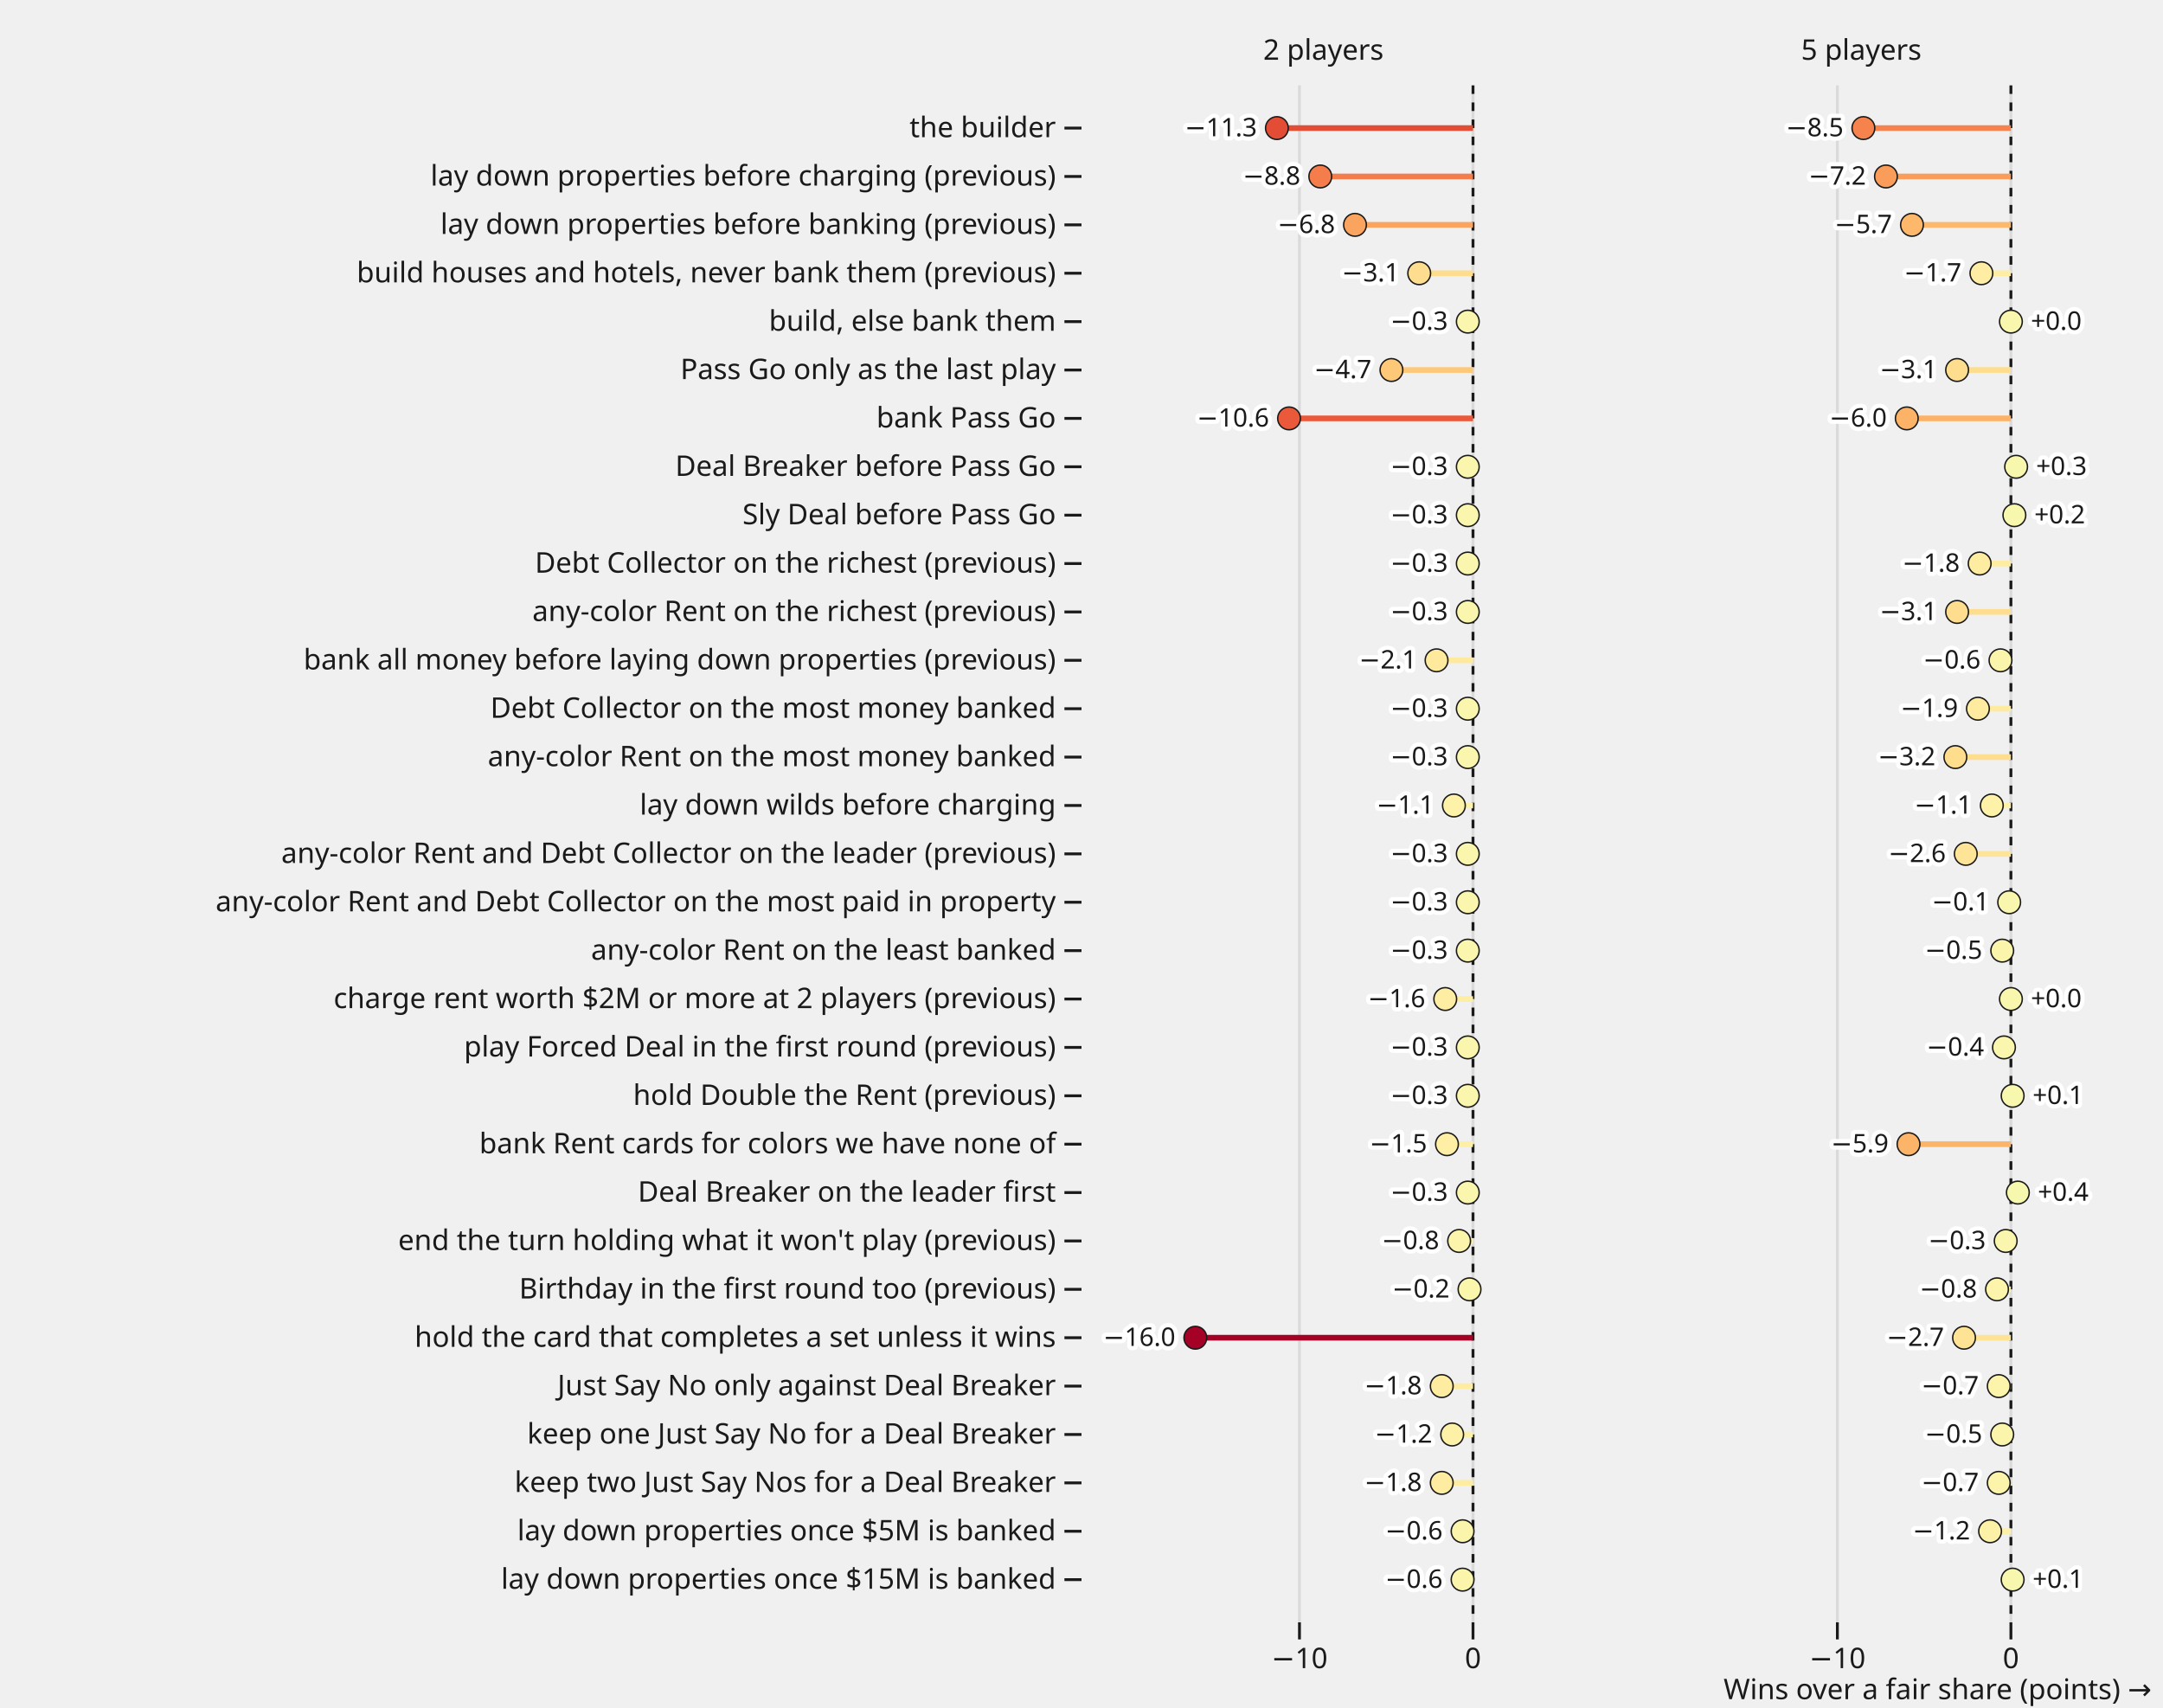
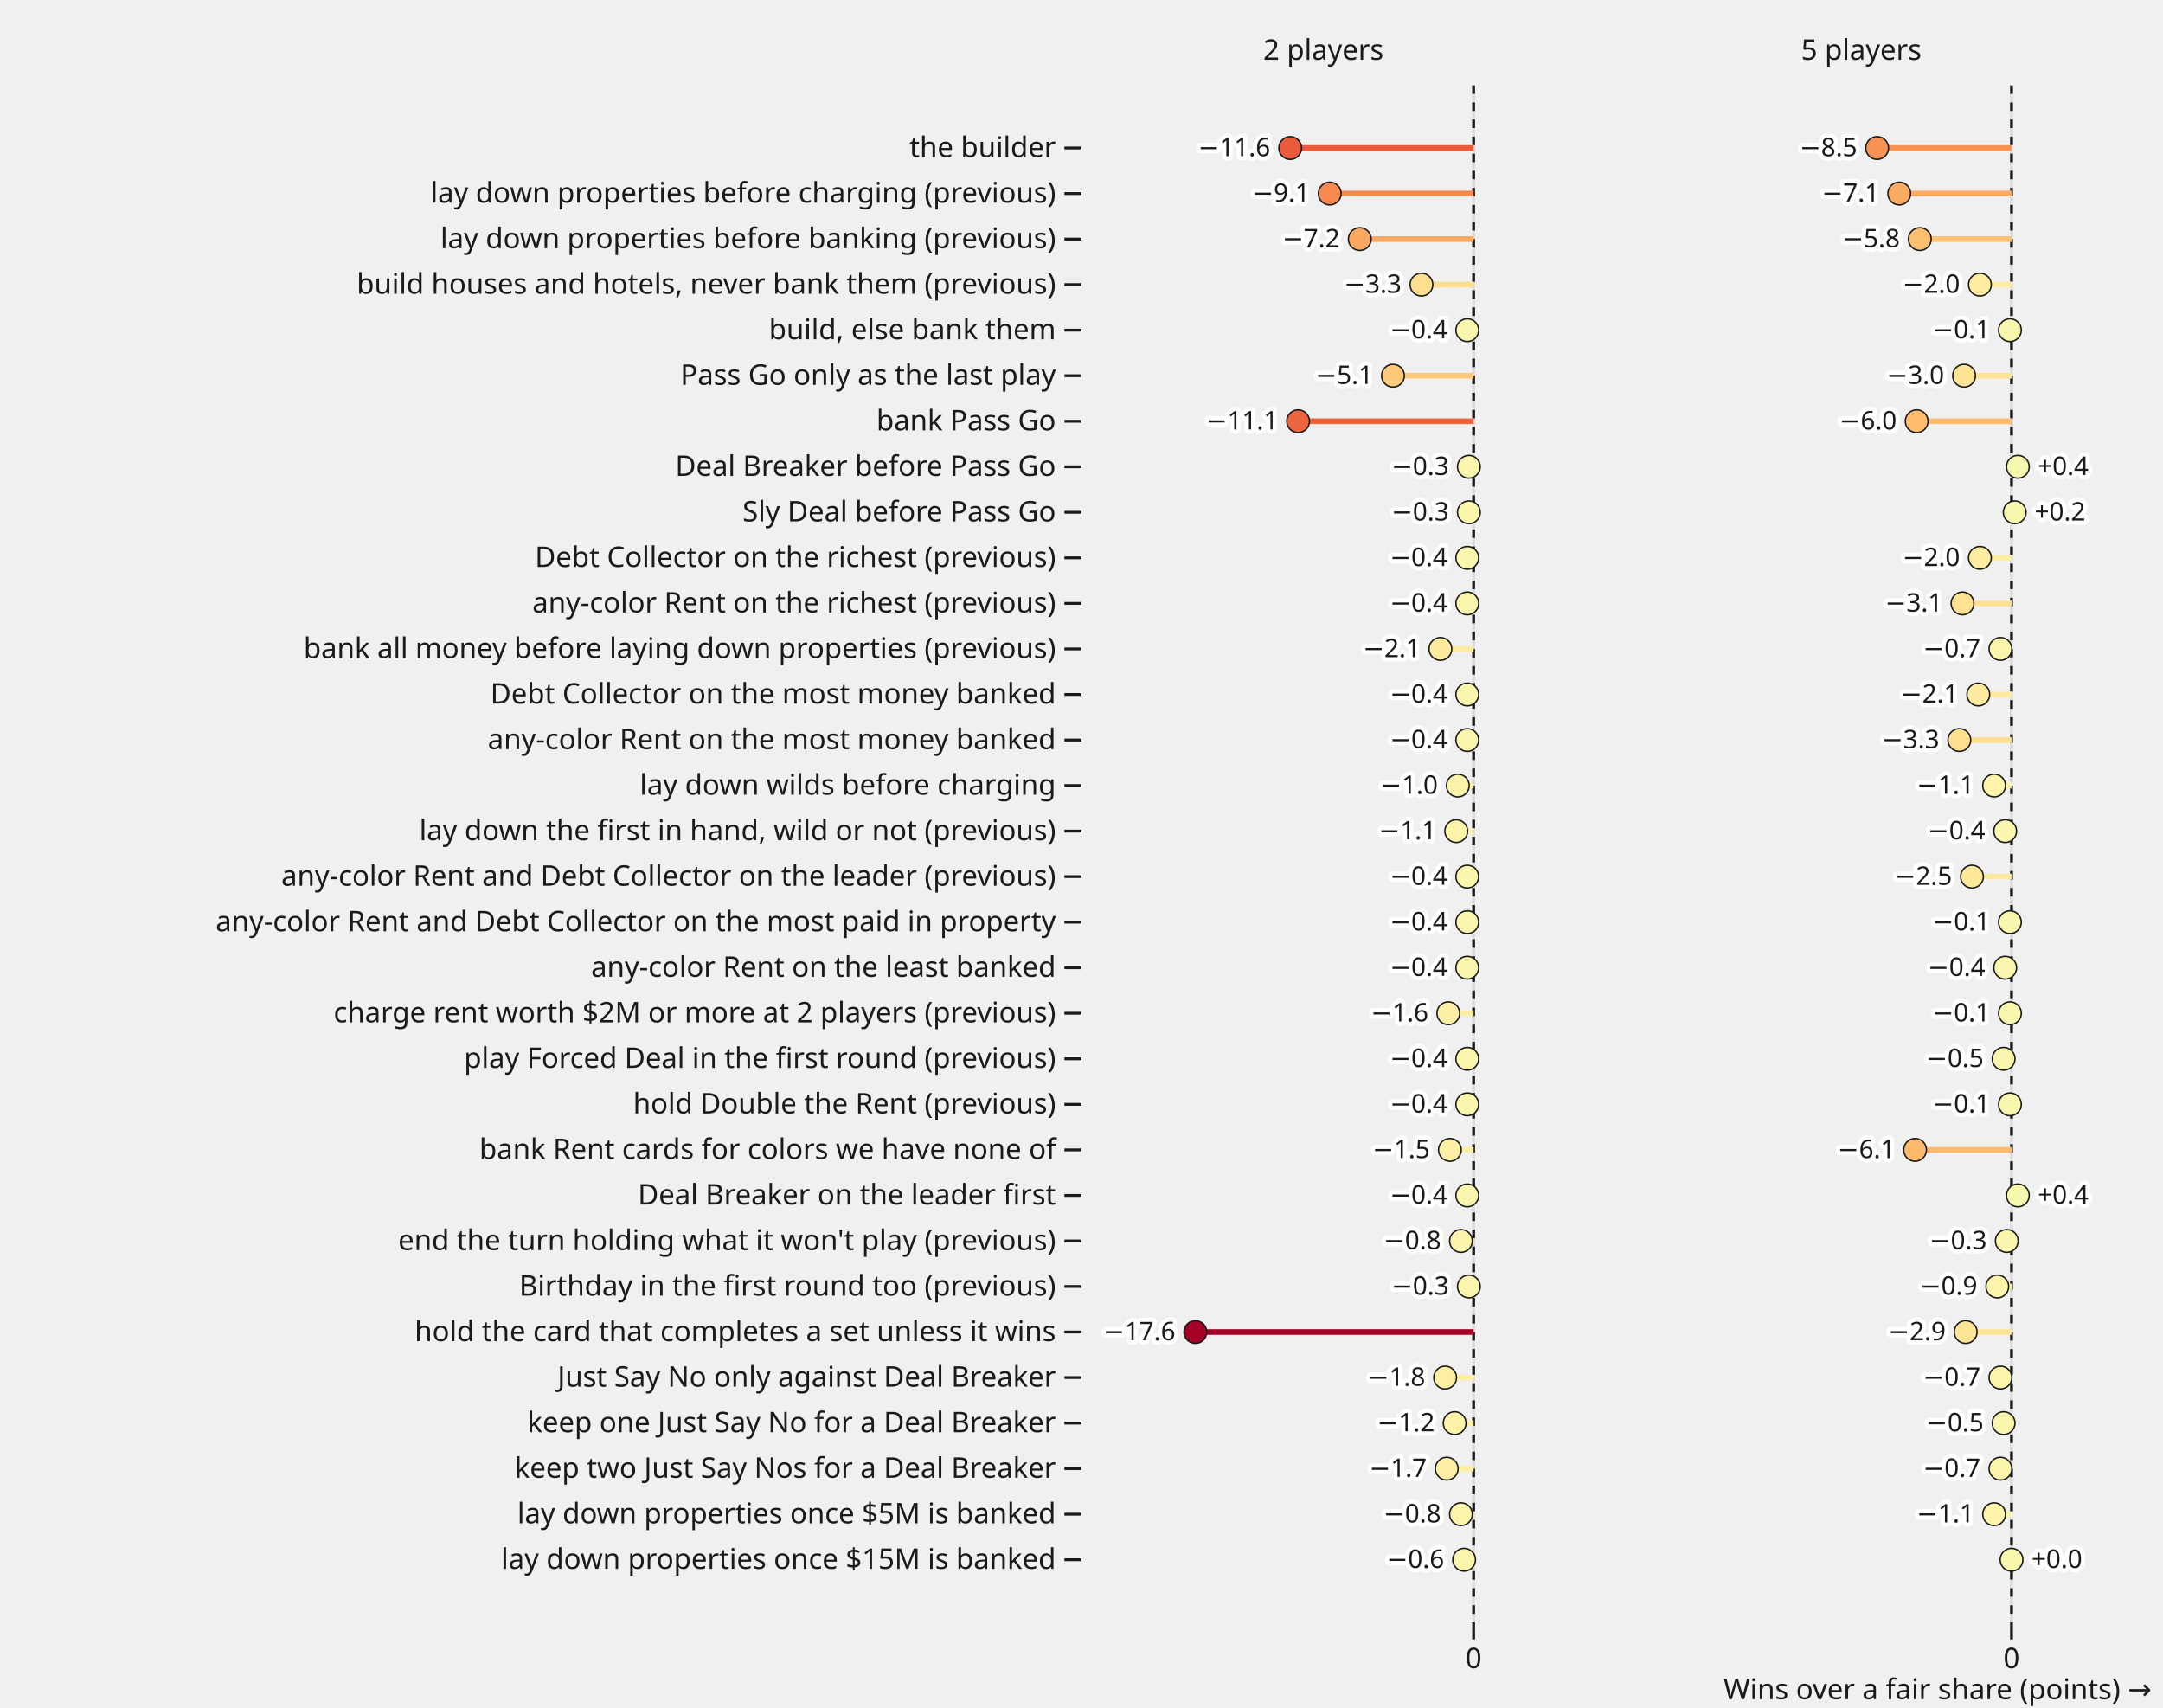
<svg xmlns="http://www.w3.org/2000/svg" class="plot-d6a7b5" fill="currentColor" font-family="system-ui, sans-serif" font-size="10" text-anchor="middle" width="760" height="600" viewBox="0 0 760 600" style="background: rgb(255, 255, 255); color: rgb(26, 26, 26);">
  <style>@media (prefers-color-scheme: dark) { :root { filter: invert(1) hue-rotate(180deg); background: none !important } }</style>
  <style>:where(.plot-d6a7b5) {
  --plot-background: white;
  display: block;
  height: auto;
  height: intrinsic;
  max-width: 100%;
}
:where(.plot-d6a7b5 text),
:where(.plot-d6a7b5 tspan) {
  white-space: pre;
}</style>
  <g aria-label="fx-axis tick label" transform="translate(0,-9)">
    <g transform="translate(0,0)">
      <text transform="translate(465,30)">2 players</text>
    </g>
    <g transform="translate(189,0)">
      <text transform="translate(465,30)">5 players</text>
    </g>
  </g>
  <g aria-label="y-axis tick" aria-hidden="true">
    <g fill="none" stroke="currentColor" transform="translate(0,0)">
-       <path transform="translate(380,45)" d="M0,0L-6,0" />
-       <path transform="translate(380,62)" d="M0,0L-6,0" />
-       <path transform="translate(380,79)" d="M0,0L-6,0" />
-       <path transform="translate(380,96)" d="M0,0L-6,0" />
-       <path transform="translate(380,113)" d="M0,0L-6,0" />
-       <path transform="translate(380,130)" d="M0,0L-6,0" />
-       <path transform="translate(380,147)" d="M0,0L-6,0" />
+       <path transform="translate(380,52)" d="M0,0L-6,0" />
+       <path transform="translate(380,68)" d="M0,0L-6,0" />
+       <path transform="translate(380,84)" d="M0,0L-6,0" />
+       <path transform="translate(380,100)" d="M0,0L-6,0" />
+       <path transform="translate(380,116)" d="M0,0L-6,0" />
+       <path transform="translate(380,132)" d="M0,0L-6,0" />
+       <path transform="translate(380,148)" d="M0,0L-6,0" />
      <path transform="translate(380,164)" d="M0,0L-6,0" />
-       <path transform="translate(380,181)" d="M0,0L-6,0" />
-       <path transform="translate(380,198)" d="M0,0L-6,0" />
-       <path transform="translate(380,215)" d="M0,0L-6,0" />
-       <path transform="translate(380,232)" d="M0,0L-6,0" />
-       <path transform="translate(380,249)" d="M0,0L-6,0" />
-       <path transform="translate(380,266)" d="M0,0L-6,0" />
-       <path transform="translate(380,283)" d="M0,0L-6,0" />
-       <path transform="translate(380,300)" d="M0,0L-6,0" />
-       <path transform="translate(380,317)" d="M0,0L-6,0" />
-       <path transform="translate(380,334)" d="M0,0L-6,0" />
-       <path transform="translate(380,351)" d="M0,0L-6,0" />
-       <path transform="translate(380,368)" d="M0,0L-6,0" />
-       <path transform="translate(380,385)" d="M0,0L-6,0" />
-       <path transform="translate(380,402)" d="M0,0L-6,0" />
-       <path transform="translate(380,419)" d="M0,0L-6,0" />
+       <path transform="translate(380,180)" d="M0,0L-6,0" />
+       <path transform="translate(380,196)" d="M0,0L-6,0" />
+       <path transform="translate(380,212)" d="M0,0L-6,0" />
+       <path transform="translate(380,228)" d="M0,0L-6,0" />
+       <path transform="translate(380,244)" d="M0,0L-6,0" />
+       <path transform="translate(380,260)" d="M0,0L-6,0" />
+       <path transform="translate(380,276)" d="M0,0L-6,0" />
+       <path transform="translate(380,292)" d="M0,0L-6,0" />
+       <path transform="translate(380,308)" d="M0,0L-6,0" />
+       <path transform="translate(380,324)" d="M0,0L-6,0" />
+       <path transform="translate(380,340)" d="M0,0L-6,0" />
+       <path transform="translate(380,356)" d="M0,0L-6,0" />
+       <path transform="translate(380,372)" d="M0,0L-6,0" />
+       <path transform="translate(380,388)" d="M0,0L-6,0" />
+       <path transform="translate(380,404)" d="M0,0L-6,0" />
+       <path transform="translate(380,420)" d="M0,0L-6,0" />
      <path transform="translate(380,436)" d="M0,0L-6,0" />
-       <path transform="translate(380,453)" d="M0,0L-6,0" />
-       <path transform="translate(380,470)" d="M0,0L-6,0" />
-       <path transform="translate(380,487)" d="M0,0L-6,0" />
-       <path transform="translate(380,504)" d="M0,0L-6,0" />
-       <path transform="translate(380,521)" d="M0,0L-6,0" />
-       <path transform="translate(380,538)" d="M0,0L-6,0" />
-       <path transform="translate(380,555)" d="M0,0L-6,0" />
+       <path transform="translate(380,452)" d="M0,0L-6,0" />
+       <path transform="translate(380,468)" d="M0,0L-6,0" />
+       <path transform="translate(380,484)" d="M0,0L-6,0" />
+       <path transform="translate(380,500)" d="M0,0L-6,0" />
+       <path transform="translate(380,516)" d="M0,0L-6,0" />
+       <path transform="translate(380,532)" d="M0,0L-6,0" />
+       <path transform="translate(380,548)" d="M0,0L-6,0" />
    </g>
  </g>
  <g aria-label="y-axis tick label" transform="translate(-9,0)">
    <g text-anchor="end" transform="translate(0,0)">
-       <text y="0.32em" transform="translate(380,45)">the builder</text>
-       <text y="0.32em" transform="translate(380,62)">lay down properties before charging (previous)</text>
-       <text y="0.32em" transform="translate(380,79)">lay down properties before banking (previous)</text>
-       <text y="0.32em" transform="translate(380,96)">build houses and hotels, never bank them (previous)</text>
-       <text y="0.32em" transform="translate(380,113)">build, else bank them</text>
-       <text y="0.32em" transform="translate(380,130)">Pass Go only as the last play</text>
-       <text y="0.32em" transform="translate(380,147)">bank Pass Go</text>
+       <text y="0.32em" transform="translate(380,52)">the builder</text>
+       <text y="0.32em" transform="translate(380,68)">lay down properties before charging (previous)</text>
+       <text y="0.32em" transform="translate(380,84)">lay down properties before banking (previous)</text>
+       <text y="0.32em" transform="translate(380,100)">build houses and hotels, never bank them (previous)</text>
+       <text y="0.32em" transform="translate(380,116)">build, else bank them</text>
+       <text y="0.32em" transform="translate(380,132)">Pass Go only as the last play</text>
+       <text y="0.32em" transform="translate(380,148)">bank Pass Go</text>
      <text y="0.32em" transform="translate(380,164)">Deal Breaker before Pass Go</text>
-       <text y="0.32em" transform="translate(380,181)">Sly Deal before Pass Go</text>
-       <text y="0.32em" transform="translate(380,198)">Debt Collector on the richest (previous)</text>
-       <text y="0.32em" transform="translate(380,215)">any-color Rent on the richest (previous)</text>
-       <text y="0.32em" transform="translate(380,232)">bank all money before laying down properties (previous)</text>
-       <text y="0.32em" transform="translate(380,249)">Debt Collector on the most money banked</text>
-       <text y="0.32em" transform="translate(380,266)">any-color Rent on the most money banked</text>
-       <text y="0.32em" transform="translate(380,283)">lay down wilds before charging</text>
-       <text y="0.32em" transform="translate(380,300)">any-color Rent and Debt Collector on the leader (previous)</text>
-       <text y="0.32em" transform="translate(380,317)">any-color Rent and Debt Collector on the most paid in property</text>
-       <text y="0.32em" transform="translate(380,334)">any-color Rent on the least banked</text>
-       <text y="0.32em" transform="translate(380,351)">charge rent worth $2M or more at 2 players (previous)</text>
-       <text y="0.32em" transform="translate(380,368)">play Forced Deal in the first round (previous)</text>
-       <text y="0.32em" transform="translate(380,385)">hold Double the Rent (previous)</text>
-       <text y="0.32em" transform="translate(380,402)">bank Rent cards for colors we have none of</text>
-       <text y="0.32em" transform="translate(380,419)">Deal Breaker on the leader first</text>
+       <text y="0.32em" transform="translate(380,180)">Sly Deal before Pass Go</text>
+       <text y="0.32em" transform="translate(380,196)">Debt Collector on the richest (previous)</text>
+       <text y="0.32em" transform="translate(380,212)">any-color Rent on the richest (previous)</text>
+       <text y="0.32em" transform="translate(380,228)">bank all money before laying down properties (previous)</text>
+       <text y="0.32em" transform="translate(380,244)">Debt Collector on the most money banked</text>
+       <text y="0.32em" transform="translate(380,260)">any-color Rent on the most money banked</text>
+       <text y="0.32em" transform="translate(380,276)">lay down wilds before charging</text>
+       <text y="0.32em" transform="translate(380,292)">lay down the first in hand, wild or not (previous)</text>
+       <text y="0.32em" transform="translate(380,308)">any-color Rent and Debt Collector on the leader (previous)</text>
+       <text y="0.32em" transform="translate(380,324)">any-color Rent and Debt Collector on the most paid in property</text>
+       <text y="0.32em" transform="translate(380,340)">any-color Rent on the least banked</text>
+       <text y="0.32em" transform="translate(380,356)">charge rent worth $2M or more at 2 players (previous)</text>
+       <text y="0.32em" transform="translate(380,372)">play Forced Deal in the first round (previous)</text>
+       <text y="0.32em" transform="translate(380,388)">hold Double the Rent (previous)</text>
+       <text y="0.32em" transform="translate(380,404)">bank Rent cards for colors we have none of</text>
+       <text y="0.32em" transform="translate(380,420)">Deal Breaker on the leader first</text>
      <text y="0.32em" transform="translate(380,436)">end the turn holding what it won't play (previous)</text>
-       <text y="0.32em" transform="translate(380,453)">Birthday in the first round too (previous)</text>
-       <text y="0.32em" transform="translate(380,470)">hold the card that completes a set unless it wins</text>
-       <text y="0.32em" transform="translate(380,487)">Just Say No only against Deal Breaker</text>
-       <text y="0.32em" transform="translate(380,504)">keep one Just Say No for a Deal Breaker</text>
-       <text y="0.32em" transform="translate(380,521)">keep two Just Say Nos for a Deal Breaker</text>
-       <text y="0.32em" transform="translate(380,538)">lay down properties once $5M is banked</text>
-       <text y="0.32em" transform="translate(380,555)">lay down properties once $15M is banked</text>
+       <text y="0.32em" transform="translate(380,452)">Birthday in the first round too (previous)</text>
+       <text y="0.32em" transform="translate(380,468)">hold the card that completes a set unless it wins</text>
+       <text y="0.32em" transform="translate(380,484)">Just Say No only against Deal Breaker</text>
+       <text y="0.32em" transform="translate(380,500)">keep one Just Say No for a Deal Breaker</text>
+       <text y="0.32em" transform="translate(380,516)">keep two Just Say Nos for a Deal Breaker</text>
+       <text y="0.32em" transform="translate(380,532)">lay down properties once $5M is banked</text>
+       <text y="0.32em" transform="translate(380,548)">lay down properties once $15M is banked</text>
    </g>
  </g>
  <g aria-label="x-grid" aria-hidden="true">
    <g stroke="currentColor" stroke-opacity="0.1" transform="translate(0,0)">
-       <line x1="456.585" x2="456.585" y1="30" y2="570" />
-       <line x1="517.561" x2="517.561" y1="30" y2="570" />
+       <line x1="517.778" x2="517.778" y1="30" y2="570" />
    </g>
    <g stroke="currentColor" stroke-opacity="0.1" transform="translate(189,0)">
-       <line x1="456.585" x2="456.585" y1="30" y2="570" />
-       <line x1="517.561" x2="517.561" y1="30" y2="570" />
+       <line x1="517.778" x2="517.778" y1="30" y2="570" />
    </g>
  </g>
  <g aria-label="x-axis tick" aria-hidden="true">
    <g fill="none" stroke="currentColor" transform="translate(0,0)">
-       <path transform="translate(456.5854,570)" d="M0,0L0,6" />
-       <path transform="translate(517.561,570)" d="M0,0L0,6" />
+       <path transform="translate(517.7778,570)" d="M0,0L0,6" />
    </g>
    <g fill="none" stroke="currentColor" transform="translate(189,0)">
-       <path transform="translate(456.5854,570)" d="M0,0L0,6" />
-       <path transform="translate(517.561,570)" d="M0,0L0,6" />
+       <path transform="translate(517.7778,570)" d="M0,0L0,6" />
    </g>
  </g>
  <g aria-label="x-axis tick label" transform="translate(0,9)">
    <g font-variant="tabular-nums" transform="translate(0,0)">
-       <text y="0.71em" transform="translate(456.5854,570)">−10</text>
-       <text y="0.71em" transform="translate(517.561,570)">0</text>
+       <text y="0.71em" transform="translate(517.7778,570)">0</text>
    </g>
    <g font-variant="tabular-nums" transform="translate(189,0)">
-       <text y="0.71em" transform="translate(456.5854,570)">−10</text>
-       <text y="0.71em" transform="translate(517.561,570)">0</text>
+       <text y="0.71em" transform="translate(517.7778,570)">0</text>
    </g>
  </g>
  <g aria-label="x-axis label" text-anchor="end" transform="translate(17,27)">
    <text transform="translate(739,570)">Wins over a fair share (points) →</text>
  </g>
  <g aria-label="rule">
    <g stroke="#1a1a1a" stroke-dasharray="3,3" transform="translate(0,0)">
-       <line x1="517.561" x2="517.561" y1="30" y2="570" />
+       <line x1="517.778" x2="517.778" y1="30" y2="570" />
    </g>
    <g stroke="#1a1a1a" stroke-dasharray="3,3" transform="translate(189,0)">
-       <line x1="517.561" x2="517.561" y1="30" y2="570" />
+       <line x1="517.778" x2="517.778" y1="30" y2="570" />
    </g>
  </g>
  <g aria-label="rule">
    <g stroke-width="2" transform="translate(0,0)">
-       <line x1="517.561" x2="448.659" y1="45" y2="45" stroke="rgb(228, 77, 53)" />
-       <line x1="517.561" x2="463.902" y1="62" y2="62" stroke="rgb(245, 125, 75)" />
-       <line x1="517.561" x2="476.098" y1="79" y2="79" stroke="rgb(251, 164, 95)" />
-       <line x1="517.561" x2="498.659" y1="96" y2="96" stroke="rgb(254, 222, 142)" />
-       <line x1="517.561" x2="515.732" y1="113" y2="113" stroke="rgb(250, 246, 173)" />
-       <line x1="517.561" x2="488.902" y1="130" y2="130" stroke="rgb(253, 200, 120)" />
-       <line x1="517.561" x2="452.927" y1="147" y2="147" stroke="rgb(234, 90, 58)" />
-       <line x1="517.561" x2="515.732" y1="164" y2="164" stroke="rgb(250, 246, 173)" />
-       <line x1="517.561" x2="515.732" y1="181" y2="181" stroke="rgb(250, 246, 173)" />
-       <line x1="517.561" x2="515.732" y1="198" y2="198" stroke="rgb(250, 246, 173)" />
-       <line x1="517.561" x2="515.732" y1="215" y2="215" stroke="rgb(250, 246, 173)" />
-       <line x1="517.561" x2="504.756" y1="232" y2="232" stroke="rgb(254, 233, 157)" />
-       <line x1="517.561" x2="515.732" y1="249" y2="249" stroke="rgb(250, 246, 173)" />
-       <line x1="517.561" x2="515.732" y1="266" y2="266" stroke="rgb(250, 246, 173)" />
-       <line x1="517.561" x2="510.854" y1="283" y2="283" stroke="rgb(253, 242, 168)" />
-       <line x1="517.561" x2="515.732" y1="300" y2="300" stroke="rgb(250, 246, 173)" />
-       <line x1="517.561" x2="515.732" y1="317" y2="317" stroke="rgb(250, 246, 173)" />
-       <line x1="517.561" x2="515.732" y1="334" y2="334" stroke="rgb(250, 246, 173)" />
-       <line x1="517.561" x2="507.805" y1="351" y2="351" stroke="rgb(254, 238, 163)" />
-       <line x1="517.561" x2="515.732" y1="368" y2="368" stroke="rgb(250, 246, 173)" />
-       <line x1="517.561" x2="515.732" y1="385" y2="385" stroke="rgb(250, 246, 173)" />
-       <line x1="517.561" x2="508.415" y1="402" y2="402" stroke="rgb(254, 239, 164)" />
-       <line x1="517.561" x2="515.732" y1="419" y2="419" stroke="rgb(250, 246, 173)" />
-       <line x1="517.561" x2="512.683" y1="436" y2="436" stroke="rgb(252, 244, 171)" />
-       <line x1="517.561" x2="516.341" y1="453" y2="453" stroke="rgb(250, 247, 173)" />
-       <line x1="517.561" x2="420" y1="470" y2="470" stroke="rgb(165, 0, 38)" />
-       <line x1="517.561" x2="506.585" y1="487" y2="487" stroke="rgb(254, 236, 161)" />
-       <line x1="517.561" x2="510.244" y1="504" y2="504" stroke="rgb(253, 241, 167)" />
-       <line x1="517.561" x2="506.585" y1="521" y2="521" stroke="rgb(254, 236, 161)" />
-       <line x1="517.561" x2="513.902" y1="538" y2="538" stroke="rgb(251, 245, 172)" />
-       <line x1="517.561" x2="513.902" y1="555" y2="555" stroke="rgb(251, 245, 172)" />
+       <line x1="517.778" x2="453.333" y1="52" y2="52" stroke="rgb(234, 91, 59)" />
+       <line x1="517.778" x2="467.222" y1="68" y2="68" stroke="rgb(247, 136, 80)" />
+       <line x1="517.778" x2="477.778" y1="84" y2="84" stroke="rgb(251, 169, 97)" />
+       <line x1="517.778" x2="499.444" y1="100" y2="100" stroke="rgb(254, 223, 144)" />
+       <line x1="517.778" x2="515.556" y1="116" y2="116" stroke="rgb(250, 246, 173)" />
+       <line x1="517.778" x2="489.444" y1="132" y2="132" stroke="rgb(253, 201, 121)" />
+       <line x1="517.778" x2="456.111" y1="148" y2="148" stroke="rgb(238, 100, 63)" />
+       <line x1="517.778" x2="516.111" y1="164" y2="164" stroke="rgb(250, 246, 173)" />
+       <line x1="517.778" x2="516.111" y1="180" y2="180" stroke="rgb(250, 246, 173)" />
+       <line x1="517.778" x2="515.556" y1="196" y2="196" stroke="rgb(250, 246, 173)" />
+       <line x1="517.778" x2="515.556" y1="212" y2="212" stroke="rgb(250, 246, 173)" />
+       <line x1="517.778" x2="506.111" y1="228" y2="228" stroke="rgb(254, 235, 159)" />
+       <line x1="517.778" x2="515.556" y1="244" y2="244" stroke="rgb(250, 246, 173)" />
+       <line x1="517.778" x2="515.556" y1="260" y2="260" stroke="rgb(250, 246, 173)" />
+       <line x1="517.778" x2="512.222" y1="276" y2="276" stroke="rgb(252, 243, 170)" />
+       <line x1="517.778" x2="511.667" y1="292" y2="292" stroke="rgb(253, 243, 169)" />
+       <line x1="517.778" x2="515.556" y1="308" y2="308" stroke="rgb(250, 246, 173)" />
+       <line x1="517.778" x2="515.556" y1="324" y2="324" stroke="rgb(250, 246, 173)" />
+       <line x1="517.778" x2="515.556" y1="340" y2="340" stroke="rgb(250, 246, 173)" />
+       <line x1="517.778" x2="508.889" y1="356" y2="356" stroke="rgb(253, 239, 165)" />
+       <line x1="517.778" x2="515.556" y1="372" y2="372" stroke="rgb(250, 246, 173)" />
+       <line x1="517.778" x2="515.556" y1="388" y2="388" stroke="rgb(250, 246, 173)" />
+       <line x1="517.778" x2="509.444" y1="404" y2="404" stroke="rgb(253, 240, 166)" />
+       <line x1="517.778" x2="515.556" y1="420" y2="420" stroke="rgb(250, 246, 173)" />
+       <line x1="517.778" x2="513.333" y1="436" y2="436" stroke="rgb(252, 244, 171)" />
+       <line x1="517.778" x2="516.111" y1="452" y2="452" stroke="rgb(250, 246, 173)" />
+       <line x1="517.778" x2="420" y1="468" y2="468" stroke="rgb(165, 0, 38)" />
+       <line x1="517.778" x2="507.778" y1="484" y2="484" stroke="rgb(254, 238, 163)" />
+       <line x1="517.778" x2="511.111" y1="500" y2="500" stroke="rgb(253, 242, 168)" />
+       <line x1="517.778" x2="508.333" y1="516" y2="516" stroke="rgb(254, 239, 164)" />
+       <line x1="517.778" x2="513.333" y1="532" y2="532" stroke="rgb(252, 244, 171)" />
+       <line x1="517.778" x2="514.444" y1="548" y2="548" stroke="rgb(251, 245, 172)" />
    </g>
    <g stroke-width="2" transform="translate(189,0)">
-       <line x1="517.561" x2="465.732" y1="45" y2="45" stroke="rgb(246, 131, 77)" />
-       <line x1="517.561" x2="473.659" y1="62" y2="62" stroke="rgb(250, 157, 90)" />
-       <line x1="517.561" x2="482.805" y1="79" y2="79" stroke="rgb(253, 184, 107)" />
-       <line x1="517.561" x2="507.195" y1="96" y2="96" stroke="rgb(254, 237, 162)" />
-       <line x1="517.561" x2="517.561" y1="113" y2="113" stroke="rgb(249, 247, 174)" />
-       <line x1="517.561" x2="498.659" y1="130" y2="130" stroke="rgb(254, 222, 142)" />
-       <line x1="517.561" x2="480.976" y1="147" y2="147" stroke="rgb(252, 179, 104)" />
-       <line x1="517.561" x2="519.39" y1="164" y2="164" stroke="rgb(247, 248, 173)" />
-       <line x1="517.561" x2="518.78" y1="181" y2="181" stroke="rgb(247, 248, 173)" />
-       <line x1="517.561" x2="506.585" y1="198" y2="198" stroke="rgb(254, 236, 161)" />
-       <line x1="517.561" x2="498.659" y1="215" y2="215" stroke="rgb(254, 222, 142)" />
-       <line x1="517.561" x2="513.902" y1="232" y2="232" stroke="rgb(251, 245, 172)" />
-       <line x1="517.561" x2="505.976" y1="249" y2="249" stroke="rgb(254, 235, 159)" />
-       <line x1="517.561" x2="498.049" y1="266" y2="266" stroke="rgb(254, 221, 141)" />
-       <line x1="517.561" x2="510.854" y1="283" y2="283" stroke="rgb(253, 242, 168)" />
-       <line x1="517.561" x2="501.707" y1="300" y2="300" stroke="rgb(254, 228, 150)" />
-       <line x1="517.561" x2="516.951" y1="317" y2="317" stroke="rgb(249, 247, 174)" />
-       <line x1="517.561" x2="514.512" y1="334" y2="334" stroke="rgb(251, 245, 172)" />
-       <line x1="517.561" x2="517.561" y1="351" y2="351" stroke="rgb(249, 247, 174)" />
-       <line x1="517.561" x2="515.122" y1="368" y2="368" stroke="rgb(251, 246, 173)" />
-       <line x1="517.561" x2="518.171" y1="385" y2="385" stroke="rgb(248, 247, 174)" />
-       <line x1="517.561" x2="481.585" y1="402" y2="402" stroke="rgb(252, 180, 105)" />
-       <line x1="517.561" x2="520" y1="419" y2="419" stroke="rgb(246, 248, 173)" />
-       <line x1="517.561" x2="515.732" y1="436" y2="436" stroke="rgb(250, 246, 173)" />
-       <line x1="517.561" x2="512.683" y1="453" y2="453" stroke="rgb(252, 244, 171)" />
-       <line x1="517.561" x2="501.098" y1="470" y2="470" stroke="rgb(254, 227, 148)" />
-       <line x1="517.561" x2="513.293" y1="487" y2="487" stroke="rgb(252, 244, 171)" />
-       <line x1="517.561" x2="514.512" y1="504" y2="504" stroke="rgb(251, 245, 172)" />
-       <line x1="517.561" x2="513.293" y1="521" y2="521" stroke="rgb(252, 244, 171)" />
-       <line x1="517.561" x2="510.244" y1="538" y2="538" stroke="rgb(253, 241, 167)" />
-       <line x1="517.561" x2="518.171" y1="555" y2="555" stroke="rgb(248, 247, 174)" />
+       <line x1="517.778" x2="470.556" y1="52" y2="52" stroke="rgb(249, 147, 85)" />
+       <line x1="517.778" x2="478.333" y1="68" y2="68" stroke="rgb(252, 171, 98)" />
+       <line x1="517.778" x2="485.556" y1="84" y2="84" stroke="rgb(253, 191, 112)" />
+       <line x1="517.778" x2="506.667" y1="100" y2="100" stroke="rgb(254, 236, 160)" />
+       <line x1="517.778" x2="517.222" y1="116" y2="116" stroke="rgb(249, 247, 174)" />
+       <line x1="517.778" x2="501.111" y1="132" y2="132" stroke="rgb(254, 227, 148)" />
+       <line x1="517.778" x2="484.444" y1="148" y2="148" stroke="rgb(253, 188, 110)" />
+       <line x1="517.778" x2="520" y1="164" y2="164" stroke="rgb(246, 248, 173)" />
+       <line x1="517.778" x2="518.889" y1="180" y2="180" stroke="rgb(247, 248, 174)" />
+       <line x1="517.778" x2="506.667" y1="196" y2="196" stroke="rgb(254, 236, 160)" />
+       <line x1="517.778" x2="500.556" y1="212" y2="212" stroke="rgb(254, 226, 146)" />
+       <line x1="517.778" x2="513.889" y1="228" y2="228" stroke="rgb(251, 245, 172)" />
+       <line x1="517.778" x2="506.111" y1="244" y2="244" stroke="rgb(254, 235, 159)" />
+       <line x1="517.778" x2="499.444" y1="260" y2="260" stroke="rgb(254, 223, 144)" />
+       <line x1="517.778" x2="511.667" y1="276" y2="276" stroke="rgb(253, 243, 169)" />
+       <line x1="517.778" x2="515.556" y1="292" y2="292" stroke="rgb(250, 246, 173)" />
+       <line x1="517.778" x2="503.889" y1="308" y2="308" stroke="rgb(254, 232, 154)" />
+       <line x1="517.778" x2="517.222" y1="324" y2="324" stroke="rgb(249, 247, 174)" />
+       <line x1="517.778" x2="515.556" y1="340" y2="340" stroke="rgb(250, 246, 173)" />
+       <line x1="517.778" x2="517.222" y1="356" y2="356" stroke="rgb(249, 247, 174)" />
+       <line x1="517.778" x2="515" y1="372" y2="372" stroke="rgb(251, 246, 173)" />
+       <line x1="517.778" x2="517.222" y1="388" y2="388" stroke="rgb(249, 247, 174)" />
+       <line x1="517.778" x2="483.889" y1="404" y2="404" stroke="rgb(253, 186, 109)" />
+       <line x1="517.778" x2="520" y1="420" y2="420" stroke="rgb(246, 248, 173)" />
+       <line x1="517.778" x2="516.111" y1="436" y2="436" stroke="rgb(250, 246, 173)" />
+       <line x1="517.778" x2="512.778" y1="452" y2="452" stroke="rgb(252, 244, 171)" />
+       <line x1="517.778" x2="501.667" y1="468" y2="468" stroke="rgb(254, 228, 149)" />
+       <line x1="517.778" x2="513.889" y1="484" y2="484" stroke="rgb(251, 245, 172)" />
+       <line x1="517.778" x2="515" y1="500" y2="500" stroke="rgb(251, 246, 173)" />
+       <line x1="517.778" x2="513.889" y1="516" y2="516" stroke="rgb(251, 245, 172)" />
+       <line x1="517.778" x2="511.667" y1="532" y2="532" stroke="rgb(253, 243, 169)" />
+       <line x1="517.778" x2="517.778" y1="548" y2="548" stroke="rgb(249, 247, 174)" />
    </g>
  </g>
  <g aria-label="dot">
    <g stroke="#1a1a1a" stroke-width="0.5" transform="translate(0,0)">
-       <circle cx="448.659" cy="45" r="4" fill="rgb(228, 77, 53)" />
-       <circle cx="463.902" cy="62" r="4" fill="rgb(245, 125, 75)" />
-       <circle cx="476.098" cy="79" r="4" fill="rgb(251, 164, 95)" />
-       <circle cx="498.659" cy="96" r="4" fill="rgb(254, 222, 142)" />
-       <circle cx="515.732" cy="113" r="4" fill="rgb(250, 246, 173)" />
-       <circle cx="488.902" cy="130" r="4" fill="rgb(253, 200, 120)" />
-       <circle cx="452.927" cy="147" r="4" fill="rgb(234, 90, 58)" />
-       <circle cx="515.732" cy="164" r="4" fill="rgb(250, 246, 173)" />
-       <circle cx="515.732" cy="181" r="4" fill="rgb(250, 246, 173)" />
-       <circle cx="515.732" cy="198" r="4" fill="rgb(250, 246, 173)" />
-       <circle cx="515.732" cy="215" r="4" fill="rgb(250, 246, 173)" />
-       <circle cx="504.756" cy="232" r="4" fill="rgb(254, 233, 157)" />
-       <circle cx="515.732" cy="249" r="4" fill="rgb(250, 246, 173)" />
-       <circle cx="515.732" cy="266" r="4" fill="rgb(250, 246, 173)" />
-       <circle cx="510.854" cy="283" r="4" fill="rgb(253, 242, 168)" />
-       <circle cx="515.732" cy="300" r="4" fill="rgb(250, 246, 173)" />
-       <circle cx="515.732" cy="317" r="4" fill="rgb(250, 246, 173)" />
-       <circle cx="515.732" cy="334" r="4" fill="rgb(250, 246, 173)" />
-       <circle cx="507.805" cy="351" r="4" fill="rgb(254, 238, 163)" />
-       <circle cx="515.732" cy="368" r="4" fill="rgb(250, 246, 173)" />
-       <circle cx="515.732" cy="385" r="4" fill="rgb(250, 246, 173)" />
-       <circle cx="508.415" cy="402" r="4" fill="rgb(254, 239, 164)" />
-       <circle cx="515.732" cy="419" r="4" fill="rgb(250, 246, 173)" />
-       <circle cx="512.683" cy="436" r="4" fill="rgb(252, 244, 171)" />
-       <circle cx="516.341" cy="453" r="4" fill="rgb(250, 247, 173)" />
-       <circle cx="420" cy="470" r="4" fill="rgb(165, 0, 38)" />
-       <circle cx="506.585" cy="487" r="4" fill="rgb(254, 236, 161)" />
-       <circle cx="510.244" cy="504" r="4" fill="rgb(253, 241, 167)" />
-       <circle cx="506.585" cy="521" r="4" fill="rgb(254, 236, 161)" />
-       <circle cx="513.902" cy="538" r="4" fill="rgb(251, 245, 172)" />
-       <circle cx="513.902" cy="555" r="4" fill="rgb(251, 245, 172)" />
+       <circle cx="453.333" cy="52" r="4" fill="rgb(234, 91, 59)" />
+       <circle cx="467.222" cy="68" r="4" fill="rgb(247, 136, 80)" />
+       <circle cx="477.778" cy="84" r="4" fill="rgb(251, 169, 97)" />
+       <circle cx="499.444" cy="100" r="4" fill="rgb(254, 223, 144)" />
+       <circle cx="515.556" cy="116" r="4" fill="rgb(250, 246, 173)" />
+       <circle cx="489.444" cy="132" r="4" fill="rgb(253, 201, 121)" />
+       <circle cx="456.111" cy="148" r="4" fill="rgb(238, 100, 63)" />
+       <circle cx="516.111" cy="164" r="4" fill="rgb(250, 246, 173)" />
+       <circle cx="516.111" cy="180" r="4" fill="rgb(250, 246, 173)" />
+       <circle cx="515.556" cy="196" r="4" fill="rgb(250, 246, 173)" />
+       <circle cx="515.556" cy="212" r="4" fill="rgb(250, 246, 173)" />
+       <circle cx="506.111" cy="228" r="4" fill="rgb(254, 235, 159)" />
+       <circle cx="515.556" cy="244" r="4" fill="rgb(250, 246, 173)" />
+       <circle cx="515.556" cy="260" r="4" fill="rgb(250, 246, 173)" />
+       <circle cx="512.222" cy="276" r="4" fill="rgb(252, 243, 170)" />
+       <circle cx="511.667" cy="292" r="4" fill="rgb(253, 243, 169)" />
+       <circle cx="515.556" cy="308" r="4" fill="rgb(250, 246, 173)" />
+       <circle cx="515.556" cy="324" r="4" fill="rgb(250, 246, 173)" />
+       <circle cx="515.556" cy="340" r="4" fill="rgb(250, 246, 173)" />
+       <circle cx="508.889" cy="356" r="4" fill="rgb(253, 239, 165)" />
+       <circle cx="515.556" cy="372" r="4" fill="rgb(250, 246, 173)" />
+       <circle cx="515.556" cy="388" r="4" fill="rgb(250, 246, 173)" />
+       <circle cx="509.444" cy="404" r="4" fill="rgb(253, 240, 166)" />
+       <circle cx="515.556" cy="420" r="4" fill="rgb(250, 246, 173)" />
+       <circle cx="513.333" cy="436" r="4" fill="rgb(252, 244, 171)" />
+       <circle cx="516.111" cy="452" r="4" fill="rgb(250, 246, 173)" />
+       <circle cx="420" cy="468" r="4" fill="rgb(165, 0, 38)" />
+       <circle cx="507.778" cy="484" r="4" fill="rgb(254, 238, 163)" />
+       <circle cx="511.111" cy="500" r="4" fill="rgb(253, 242, 168)" />
+       <circle cx="508.333" cy="516" r="4" fill="rgb(254, 239, 164)" />
+       <circle cx="513.333" cy="532" r="4" fill="rgb(252, 244, 171)" />
+       <circle cx="514.444" cy="548" r="4" fill="rgb(251, 245, 172)" />
    </g>
    <g stroke="#1a1a1a" stroke-width="0.5" transform="translate(189,0)">
-       <circle cx="465.732" cy="45" r="4" fill="rgb(246, 131, 77)" />
-       <circle cx="473.659" cy="62" r="4" fill="rgb(250, 157, 90)" />
-       <circle cx="482.805" cy="79" r="4" fill="rgb(253, 184, 107)" />
-       <circle cx="507.195" cy="96" r="4" fill="rgb(254, 237, 162)" />
-       <circle cx="517.561" cy="113" r="4" fill="rgb(249, 247, 174)" />
-       <circle cx="498.659" cy="130" r="4" fill="rgb(254, 222, 142)" />
-       <circle cx="480.976" cy="147" r="4" fill="rgb(252, 179, 104)" />
-       <circle cx="519.39" cy="164" r="4" fill="rgb(247, 248, 173)" />
-       <circle cx="518.78" cy="181" r="4" fill="rgb(247, 248, 173)" />
-       <circle cx="506.585" cy="198" r="4" fill="rgb(254, 236, 161)" />
-       <circle cx="498.659" cy="215" r="4" fill="rgb(254, 222, 142)" />
-       <circle cx="513.902" cy="232" r="4" fill="rgb(251, 245, 172)" />
-       <circle cx="505.976" cy="249" r="4" fill="rgb(254, 235, 159)" />
-       <circle cx="498.049" cy="266" r="4" fill="rgb(254, 221, 141)" />
-       <circle cx="510.854" cy="283" r="4" fill="rgb(253, 242, 168)" />
-       <circle cx="501.707" cy="300" r="4" fill="rgb(254, 228, 150)" />
-       <circle cx="516.951" cy="317" r="4" fill="rgb(249, 247, 174)" />
-       <circle cx="514.512" cy="334" r="4" fill="rgb(251, 245, 172)" />
-       <circle cx="517.561" cy="351" r="4" fill="rgb(249, 247, 174)" />
-       <circle cx="515.122" cy="368" r="4" fill="rgb(251, 246, 173)" />
-       <circle cx="518.171" cy="385" r="4" fill="rgb(248, 247, 174)" />
-       <circle cx="481.585" cy="402" r="4" fill="rgb(252, 180, 105)" />
-       <circle cx="520" cy="419" r="4" fill="rgb(246, 248, 173)" />
-       <circle cx="515.732" cy="436" r="4" fill="rgb(250, 246, 173)" />
-       <circle cx="512.683" cy="453" r="4" fill="rgb(252, 244, 171)" />
-       <circle cx="501.098" cy="470" r="4" fill="rgb(254, 227, 148)" />
-       <circle cx="513.293" cy="487" r="4" fill="rgb(252, 244, 171)" />
-       <circle cx="514.512" cy="504" r="4" fill="rgb(251, 245, 172)" />
-       <circle cx="513.293" cy="521" r="4" fill="rgb(252, 244, 171)" />
-       <circle cx="510.244" cy="538" r="4" fill="rgb(253, 241, 167)" />
-       <circle cx="518.171" cy="555" r="4" fill="rgb(248, 247, 174)" />
+       <circle cx="470.556" cy="52" r="4" fill="rgb(249, 147, 85)" />
+       <circle cx="478.333" cy="68" r="4" fill="rgb(252, 171, 98)" />
+       <circle cx="485.556" cy="84" r="4" fill="rgb(253, 191, 112)" />
+       <circle cx="506.667" cy="100" r="4" fill="rgb(254, 236, 160)" />
+       <circle cx="517.222" cy="116" r="4" fill="rgb(249, 247, 174)" />
+       <circle cx="501.111" cy="132" r="4" fill="rgb(254, 227, 148)" />
+       <circle cx="484.444" cy="148" r="4" fill="rgb(253, 188, 110)" />
+       <circle cx="520" cy="164" r="4" fill="rgb(246, 248, 173)" />
+       <circle cx="518.889" cy="180" r="4" fill="rgb(247, 248, 174)" />
+       <circle cx="506.667" cy="196" r="4" fill="rgb(254, 236, 160)" />
+       <circle cx="500.556" cy="212" r="4" fill="rgb(254, 226, 146)" />
+       <circle cx="513.889" cy="228" r="4" fill="rgb(251, 245, 172)" />
+       <circle cx="506.111" cy="244" r="4" fill="rgb(254, 235, 159)" />
+       <circle cx="499.444" cy="260" r="4" fill="rgb(254, 223, 144)" />
+       <circle cx="511.667" cy="276" r="4" fill="rgb(253, 243, 169)" />
+       <circle cx="515.556" cy="292" r="4" fill="rgb(250, 246, 173)" />
+       <circle cx="503.889" cy="308" r="4" fill="rgb(254, 232, 154)" />
+       <circle cx="517.222" cy="324" r="4" fill="rgb(249, 247, 174)" />
+       <circle cx="515.556" cy="340" r="4" fill="rgb(250, 246, 173)" />
+       <circle cx="517.222" cy="356" r="4" fill="rgb(249, 247, 174)" />
+       <circle cx="515" cy="372" r="4" fill="rgb(251, 246, 173)" />
+       <circle cx="517.222" cy="388" r="4" fill="rgb(249, 247, 174)" />
+       <circle cx="483.889" cy="404" r="4" fill="rgb(253, 186, 109)" />
+       <circle cx="520" cy="420" r="4" fill="rgb(246, 248, 173)" />
+       <circle cx="516.111" cy="436" r="4" fill="rgb(250, 246, 173)" />
+       <circle cx="512.778" cy="452" r="4" fill="rgb(252, 244, 171)" />
+       <circle cx="501.667" cy="468" r="4" fill="rgb(254, 228, 149)" />
+       <circle cx="513.889" cy="484" r="4" fill="rgb(251, 245, 172)" />
+       <circle cx="515" cy="500" r="4" fill="rgb(251, 246, 173)" />
+       <circle cx="513.889" cy="516" r="4" fill="rgb(251, 245, 172)" />
+       <circle cx="511.667" cy="532" r="4" fill="rgb(253, 243, 169)" />
+       <circle cx="517.778" cy="548" r="4" fill="rgb(249, 247, 174)" />
    </g>
  </g>
  <g aria-label="text" transform="translate(7,0)">
    <g stroke="#ffffff" stroke-width="3" stroke-linejoin="round" paint-order="stroke" text-anchor="start" font-size="9" transform="translate(189,0)">
-       <text y="0.32em" transform="translate(517.561,113)">+0.0</text>
-       <text y="0.32em" transform="translate(519.3902,164)">+0.3</text>
-       <text y="0.32em" transform="translate(518.7805,181)">+0.2</text>
-       <text y="0.32em" transform="translate(517.561,351)">+0.0</text>
-       <text y="0.32em" transform="translate(518.1707,385)">+0.1</text>
-       <text y="0.32em" transform="translate(520,419)">+0.4</text>
-       <text y="0.32em" transform="translate(518.1707,555)">+0.1</text>
+       <text y="0.32em" transform="translate(520,164)">+0.4</text>
+       <text y="0.32em" transform="translate(518.8889,180)">+0.2</text>
+       <text y="0.32em" transform="translate(520,420)">+0.4</text>
+       <text y="0.32em" transform="translate(517.7778,548)">+0.0</text>
    </g>
  </g>
  <g aria-label="text" transform="translate(-7,0)">
    <g stroke="#ffffff" stroke-width="3" stroke-linejoin="round" paint-order="stroke" text-anchor="end" font-size="9" transform="translate(0,0)">
-       <text y="0.32em" transform="translate(448.6585,45)">−11.3</text>
-       <text y="0.32em" transform="translate(463.9024,62)">−8.8</text>
-       <text y="0.32em" transform="translate(476.0976,79)">−6.8</text>
-       <text y="0.32em" transform="translate(498.6585,96)">−3.1</text>
-       <text y="0.32em" transform="translate(515.7317,113)">−0.3</text>
-       <text y="0.32em" transform="translate(488.9024,130)">−4.7</text>
-       <text y="0.32em" transform="translate(452.9268,147)">−10.6</text>
-       <text y="0.32em" transform="translate(515.7317,164)">−0.3</text>
-       <text y="0.32em" transform="translate(515.7317,181)">−0.3</text>
-       <text y="0.32em" transform="translate(515.7317,198)">−0.3</text>
-       <text y="0.32em" transform="translate(515.7317,215)">−0.3</text>
-       <text y="0.32em" transform="translate(504.7561,232)">−2.1</text>
-       <text y="0.32em" transform="translate(515.7317,249)">−0.3</text>
-       <text y="0.32em" transform="translate(515.7317,266)">−0.3</text>
-       <text y="0.32em" transform="translate(510.8537,283)">−1.1</text>
-       <text y="0.32em" transform="translate(515.7317,300)">−0.3</text>
-       <text y="0.32em" transform="translate(515.7317,317)">−0.3</text>
-       <text y="0.32em" transform="translate(515.7317,334)">−0.3</text>
-       <text y="0.32em" transform="translate(507.8049,351)">−1.6</text>
-       <text y="0.32em" transform="translate(515.7317,368)">−0.3</text>
-       <text y="0.32em" transform="translate(515.7317,385)">−0.3</text>
-       <text y="0.32em" transform="translate(508.4146,402)">−1.5</text>
-       <text y="0.32em" transform="translate(515.7317,419)">−0.3</text>
-       <text y="0.32em" transform="translate(512.6829,436)">−0.8</text>
-       <text y="0.32em" transform="translate(516.3415,453)">−0.2</text>
-       <text y="0.32em" transform="translate(420,470)">−16.0</text>
-       <text y="0.32em" transform="translate(506.5854,487)">−1.8</text>
-       <text y="0.32em" transform="translate(510.2439,504)">−1.2</text>
-       <text y="0.32em" transform="translate(506.5854,521)">−1.8</text>
-       <text y="0.32em" transform="translate(513.9024,538)">−0.6</text>
-       <text y="0.32em" transform="translate(513.9024,555)">−0.6</text>
+       <text y="0.32em" transform="translate(453.3333,52)">−11.6</text>
+       <text y="0.32em" transform="translate(467.2222,68)">−9.1</text>
+       <text y="0.32em" transform="translate(477.7778,84)">−7.2</text>
+       <text y="0.32em" transform="translate(499.4444,100)">−3.3</text>
+       <text y="0.32em" transform="translate(515.5556,116)">−0.4</text>
+       <text y="0.32em" transform="translate(489.4444,132)">−5.1</text>
+       <text y="0.32em" transform="translate(456.1111,148)">−11.1</text>
+       <text y="0.32em" transform="translate(516.1111,164)">−0.3</text>
+       <text y="0.32em" transform="translate(516.1111,180)">−0.3</text>
+       <text y="0.32em" transform="translate(515.5556,196)">−0.4</text>
+       <text y="0.32em" transform="translate(515.5556,212)">−0.4</text>
+       <text y="0.32em" transform="translate(506.1111,228)">−2.1</text>
+       <text y="0.32em" transform="translate(515.5556,244)">−0.4</text>
+       <text y="0.32em" transform="translate(515.5556,260)">−0.4</text>
+       <text y="0.32em" transform="translate(512.2222,276)">−1.0</text>
+       <text y="0.32em" transform="translate(511.6667,292)">−1.1</text>
+       <text y="0.32em" transform="translate(515.5556,308)">−0.4</text>
+       <text y="0.32em" transform="translate(515.5556,324)">−0.4</text>
+       <text y="0.32em" transform="translate(515.5556,340)">−0.4</text>
+       <text y="0.32em" transform="translate(508.8889,356)">−1.6</text>
+       <text y="0.32em" transform="translate(515.5556,372)">−0.4</text>
+       <text y="0.32em" transform="translate(515.5556,388)">−0.4</text>
+       <text y="0.32em" transform="translate(509.4444,404)">−1.5</text>
+       <text y="0.32em" transform="translate(515.5556,420)">−0.4</text>
+       <text y="0.32em" transform="translate(513.3333,436)">−0.8</text>
+       <text y="0.32em" transform="translate(516.1111,452)">−0.3</text>
+       <text y="0.32em" transform="translate(420,468)">−17.6</text>
+       <text y="0.32em" transform="translate(507.7778,484)">−1.8</text>
+       <text y="0.32em" transform="translate(511.1111,500)">−1.2</text>
+       <text y="0.32em" transform="translate(508.3333,516)">−1.7</text>
+       <text y="0.32em" transform="translate(513.3333,532)">−0.8</text>
+       <text y="0.32em" transform="translate(514.4444,548)">−0.6</text>
    </g>
    <g stroke="#ffffff" stroke-width="3" stroke-linejoin="round" paint-order="stroke" text-anchor="end" font-size="9" transform="translate(189,0)">
-       <text y="0.32em" transform="translate(465.7317,45)">−8.5</text>
-       <text y="0.32em" transform="translate(473.6585,62)">−7.2</text>
-       <text y="0.32em" transform="translate(482.8049,79)">−5.7</text>
-       <text y="0.32em" transform="translate(507.1951,96)">−1.7</text>
-       <text y="0.32em" transform="translate(498.6585,130)">−3.1</text>
-       <text y="0.32em" transform="translate(480.9756,147)">−6.0</text>
-       <text y="0.32em" transform="translate(506.5854,198)">−1.8</text>
-       <text y="0.32em" transform="translate(498.6585,215)">−3.1</text>
-       <text y="0.32em" transform="translate(513.9024,232)">−0.6</text>
-       <text y="0.32em" transform="translate(505.9756,249)">−1.9</text>
-       <text y="0.32em" transform="translate(498.0488,266)">−3.2</text>
-       <text y="0.32em" transform="translate(510.8537,283)">−1.1</text>
-       <text y="0.32em" transform="translate(501.7073,300)">−2.6</text>
-       <text y="0.32em" transform="translate(516.9512,317)">−0.1</text>
-       <text y="0.32em" transform="translate(514.5122,334)">−0.5</text>
-       <text y="0.32em" transform="translate(515.122,368)">−0.4</text>
-       <text y="0.32em" transform="translate(481.5854,402)">−5.9</text>
-       <text y="0.32em" transform="translate(515.7317,436)">−0.3</text>
-       <text y="0.32em" transform="translate(512.6829,453)">−0.8</text>
-       <text y="0.32em" transform="translate(501.0976,470)">−2.7</text>
-       <text y="0.32em" transform="translate(513.2927,487)">−0.7</text>
-       <text y="0.32em" transform="translate(514.5122,504)">−0.5</text>
-       <text y="0.32em" transform="translate(513.2927,521)">−0.7</text>
-       <text y="0.32em" transform="translate(510.2439,538)">−1.2</text>
+       <text y="0.32em" transform="translate(470.5556,52)">−8.5</text>
+       <text y="0.32em" transform="translate(478.3333,68)">−7.1</text>
+       <text y="0.32em" transform="translate(485.5556,84)">−5.8</text>
+       <text y="0.32em" transform="translate(506.6667,100)">−2.0</text>
+       <text y="0.32em" transform="translate(517.2222,116)">−0.1</text>
+       <text y="0.32em" transform="translate(501.1111,132)">−3.0</text>
+       <text y="0.32em" transform="translate(484.4444,148)">−6.0</text>
+       <text y="0.32em" transform="translate(506.6667,196)">−2.0</text>
+       <text y="0.32em" transform="translate(500.5556,212)">−3.1</text>
+       <text y="0.32em" transform="translate(513.8889,228)">−0.7</text>
+       <text y="0.32em" transform="translate(506.1111,244)">−2.1</text>
+       <text y="0.32em" transform="translate(499.4444,260)">−3.3</text>
+       <text y="0.32em" transform="translate(511.6667,276)">−1.1</text>
+       <text y="0.32em" transform="translate(515.5556,292)">−0.4</text>
+       <text y="0.32em" transform="translate(503.8889,308)">−2.5</text>
+       <text y="0.32em" transform="translate(517.2222,324)">−0.1</text>
+       <text y="0.32em" transform="translate(515.5556,340)">−0.4</text>
+       <text y="0.32em" transform="translate(517.2222,356)">−0.1</text>
+       <text y="0.32em" transform="translate(515,372)">−0.5</text>
+       <text y="0.32em" transform="translate(517.2222,388)">−0.1</text>
+       <text y="0.32em" transform="translate(483.8889,404)">−6.1</text>
+       <text y="0.32em" transform="translate(516.1111,436)">−0.3</text>
+       <text y="0.32em" transform="translate(512.7778,452)">−0.9</text>
+       <text y="0.32em" transform="translate(501.6667,468)">−2.9</text>
+       <text y="0.32em" transform="translate(513.8889,484)">−0.7</text>
+       <text y="0.32em" transform="translate(515,500)">−0.5</text>
+       <text y="0.32em" transform="translate(513.8889,516)">−0.7</text>
+       <text y="0.32em" transform="translate(511.6667,532)">−1.1</text>
    </g>
  </g>
</svg>
